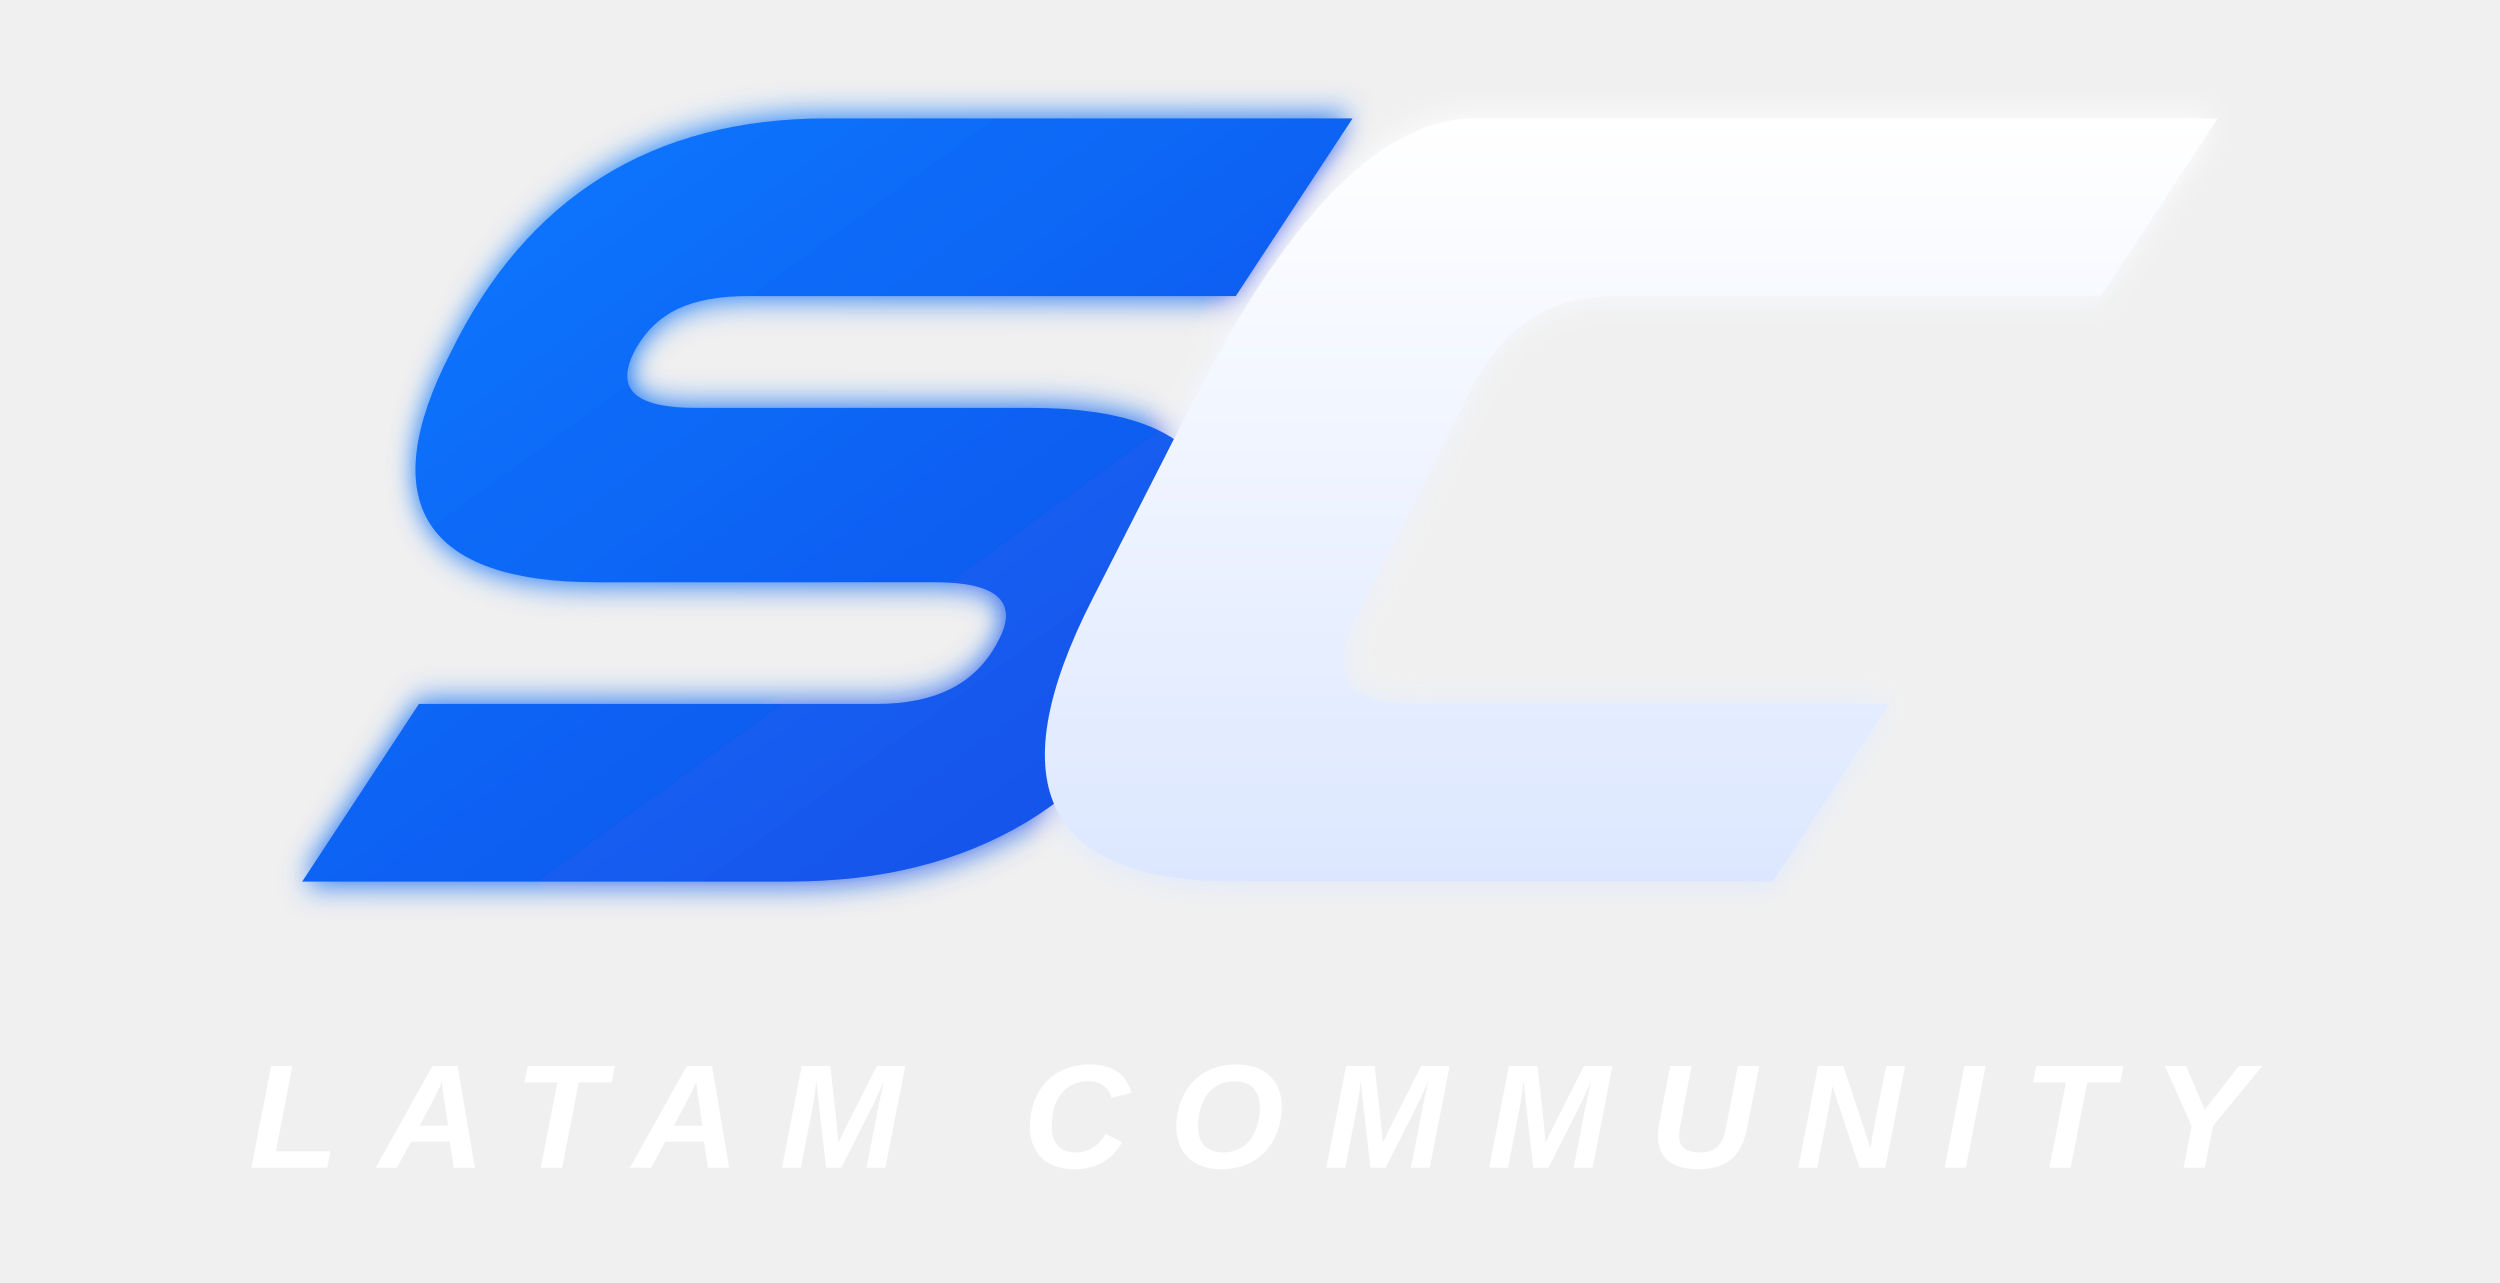
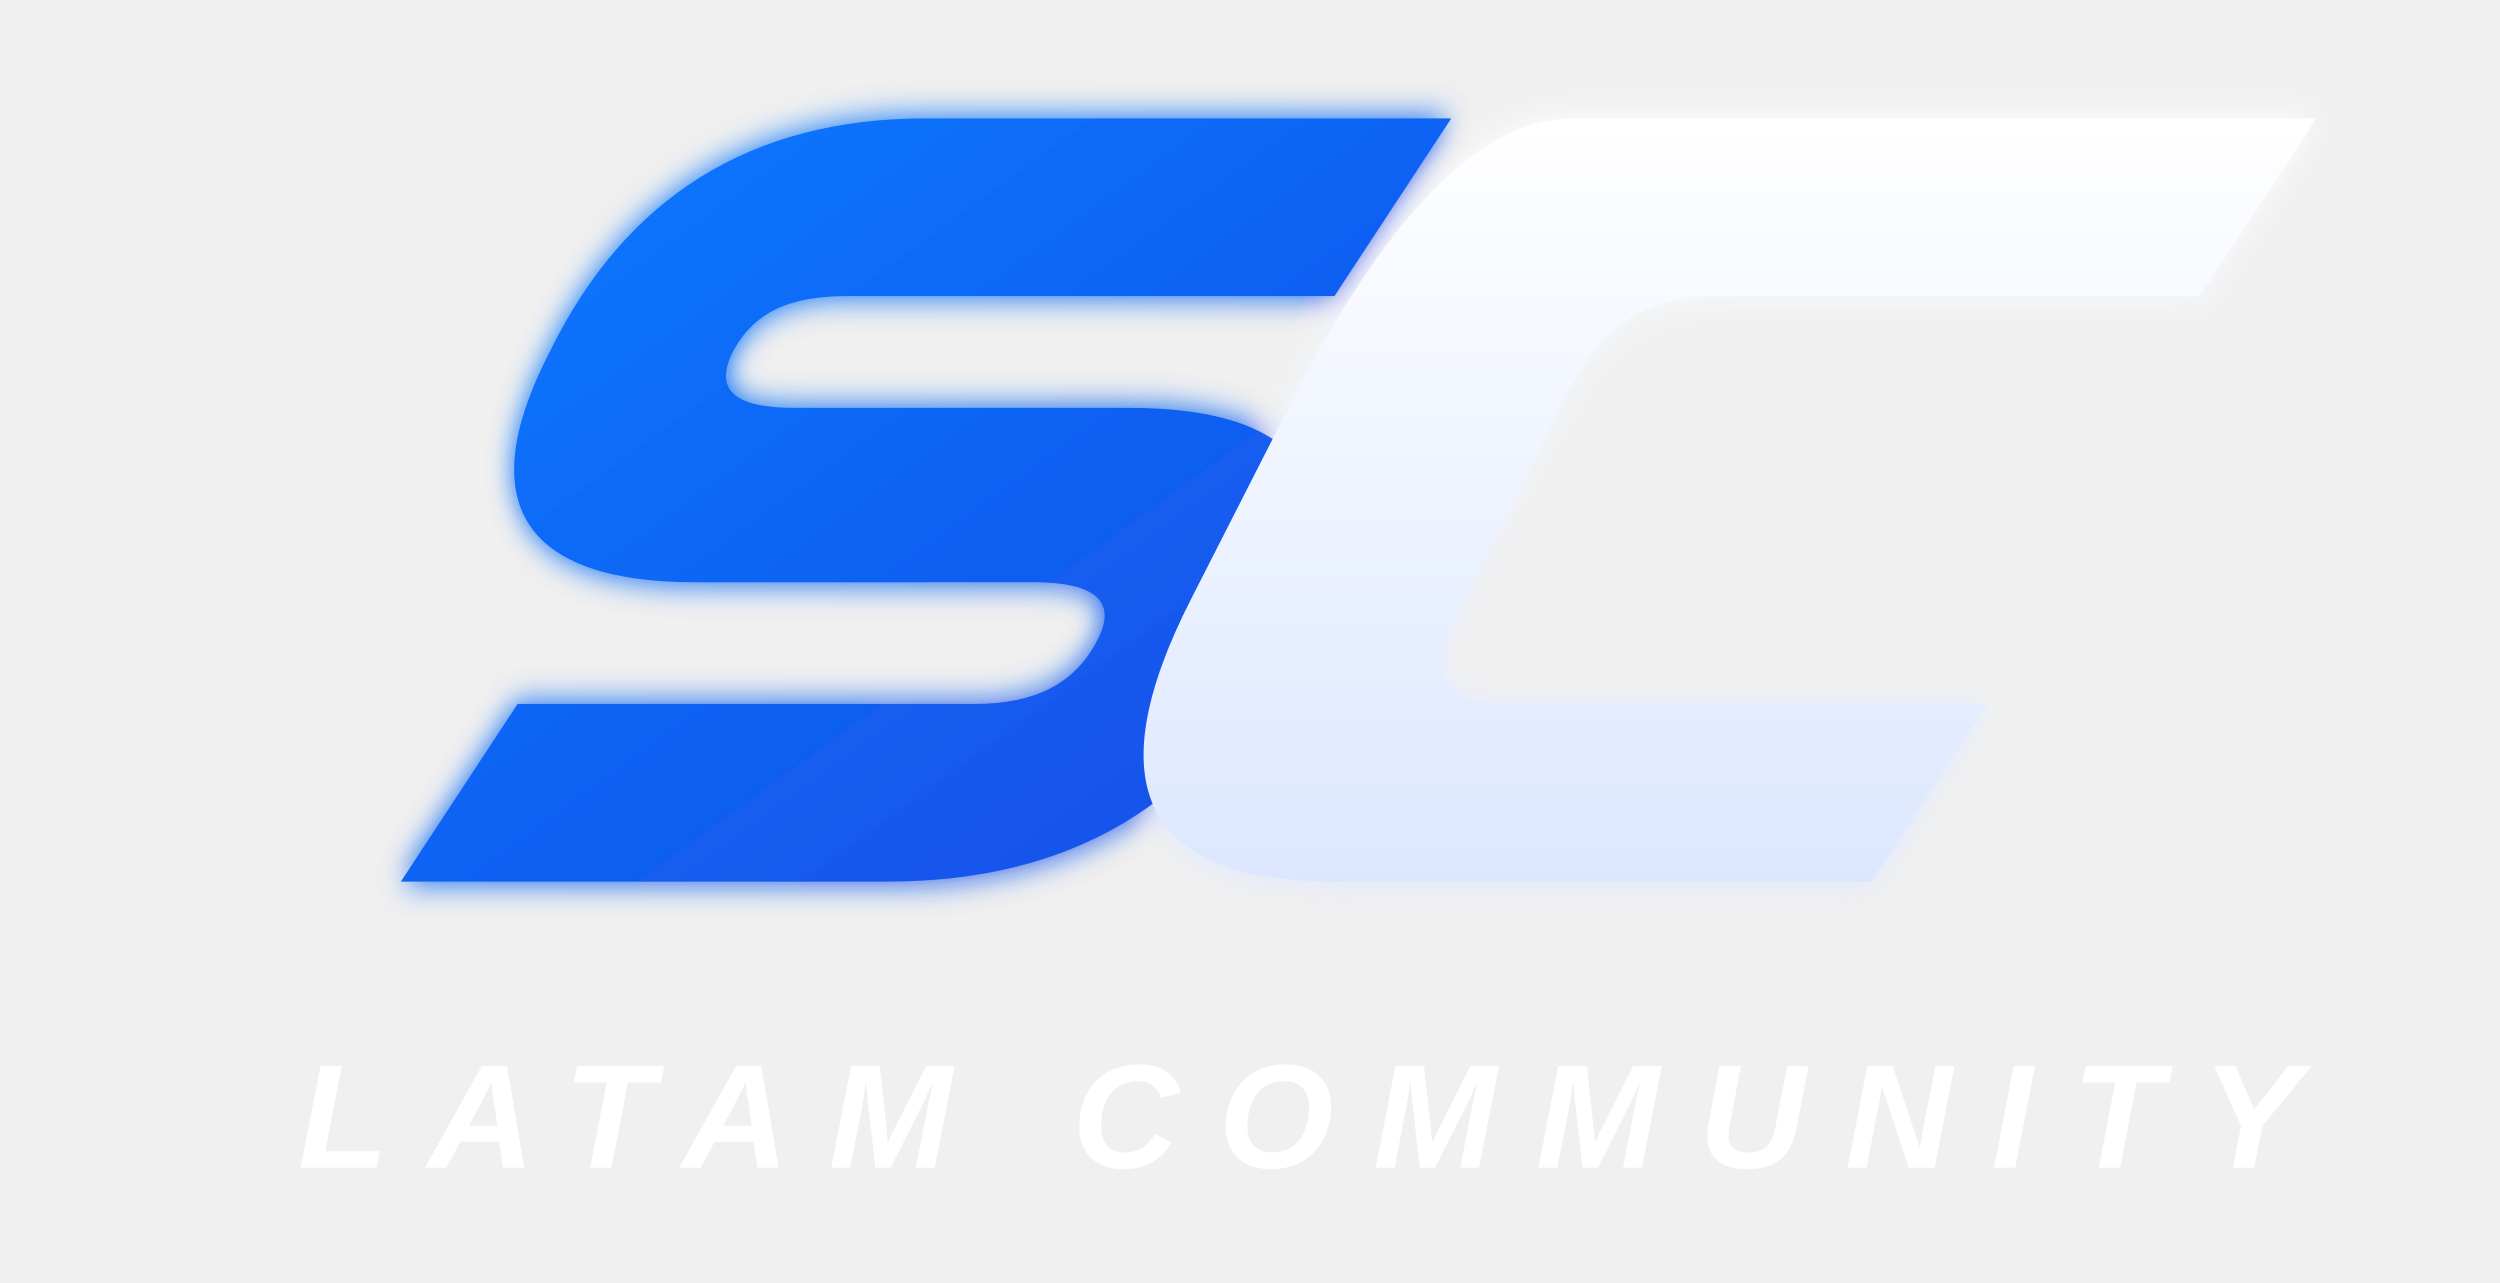
<svg xmlns="http://www.w3.org/2000/svg" viewBox="0 0 760 390" role="img" aria-label="SC LATAM COMMUNITY">
  <defs>
    <linearGradient id="blue" x1="0" y1="0" x2="1" y2="1">
      <stop stop-color="#0878ff" />
      <stop offset="1" stop-color="#174ee8" />
    </linearGradient>
    <linearGradient id="white" x1="0" y1="0" x2="0" y2="1">
      <stop stop-color="#fff" />
      <stop offset="1" stop-color="#dce7ff" />
    </linearGradient>
    <filter id="glow" x="-20%" y="-20%" width="140%" height="140%">
      <feGaussianBlur stdDeviation="5" result="b" />
      <feMerge>
        <feMergeNode in="b" />
        <feMergeNode in="SourceGraphic" />
      </feMerge>
    </filter>
  </defs>
-   <g transform="translate(145 18) skewX(-12)" filter="url(#glow)">
+   <g transform="translate(175 18) skewX(-12)" filter="url(#glow)">
    <path fill="url(#blue)" d="M20 18h250l-24 54H98c-18 0-27 5-31 16-4 12 3 18 22 18h102c54 0 76 25 62 72-14 48-49 72-105 72H0l24-54h139c18 0 29-6 33-19 4-12-4-18-23-18H70c-52 0-73-24-59-70C24 42 57 18 110 18z" />
    <path fill="url(#white)" d="M307 18h226l-24 54H362c-20 0-32 8-38 27l-20 68c-6 20 1 29 22 29h145l-24 54H284c-58 0-79-29-62-86l19-64c17-55 39-82 66-82z" />
  </g>
  <g fill="#fff" font-family="Arial Black,Arial,sans-serif" font-weight="900" font-style="italic" text-anchor="middle">
-     <text x="380" y="355" font-size="45" letter-spacing="12">LATAM COMMUNITY</text>
+     <text x="395" y="355" font-size="45" letter-spacing="12">LATAM COMMUNITY</text>
  </g>
</svg>
